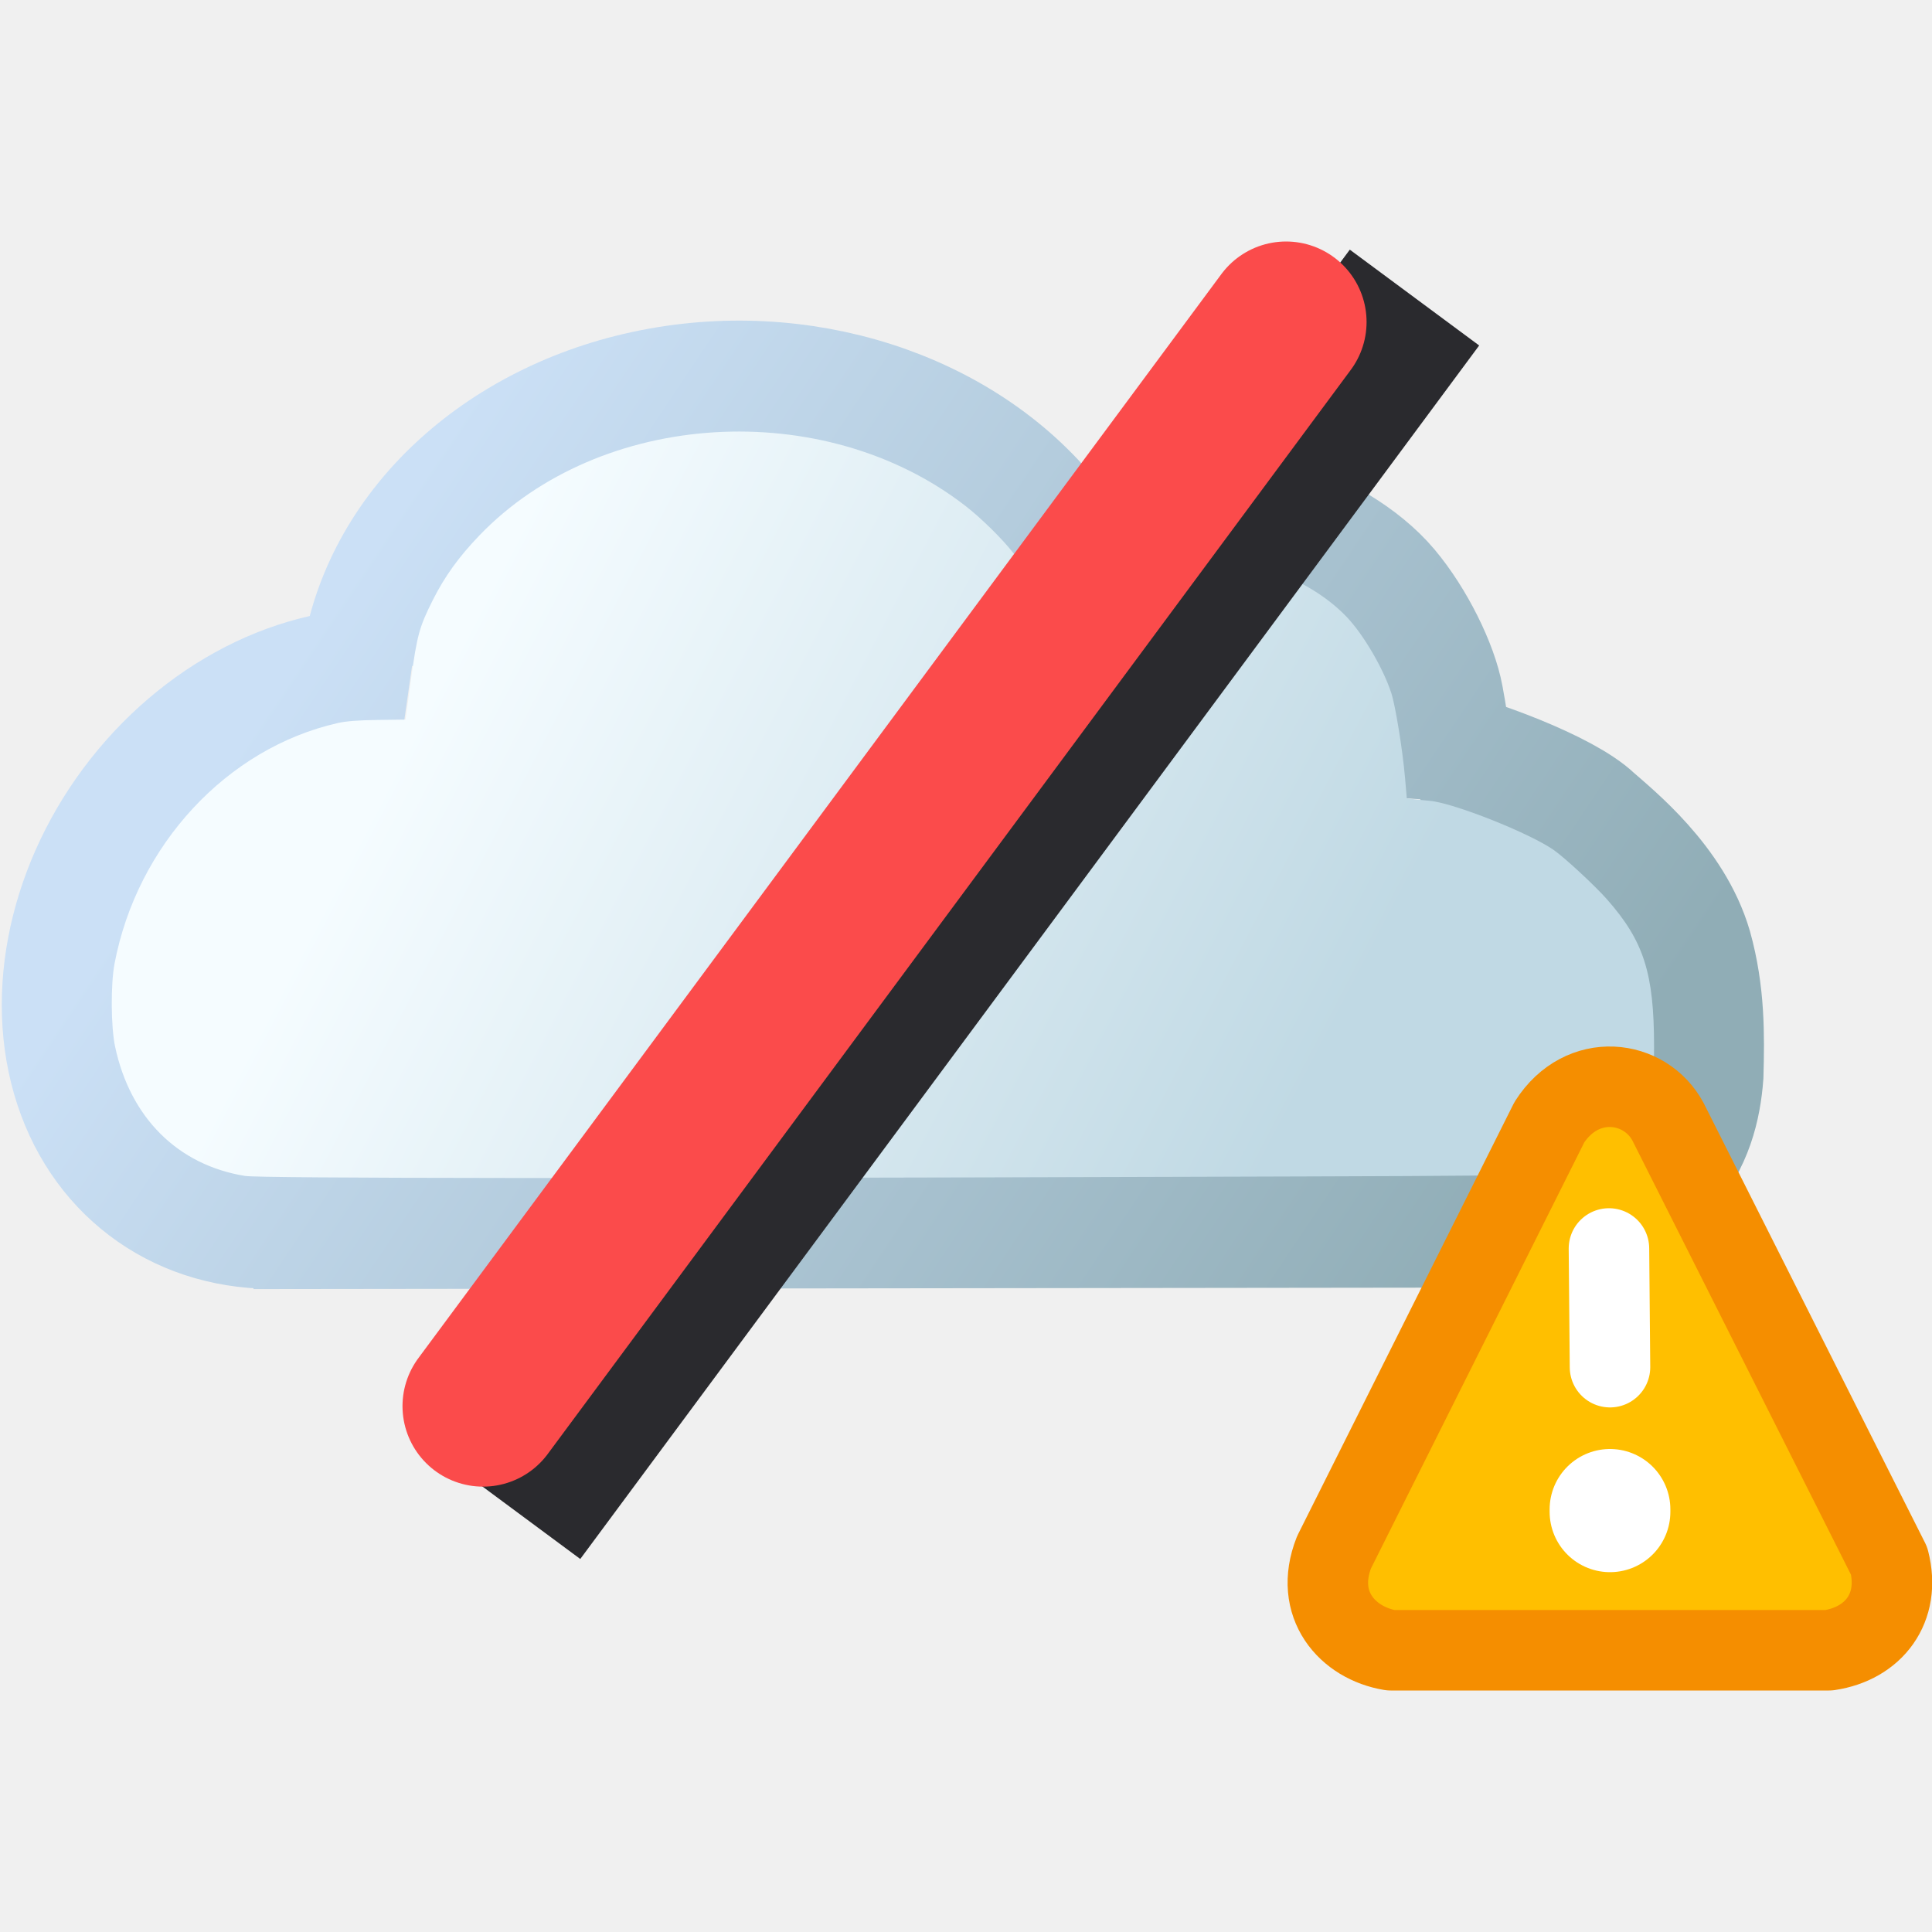
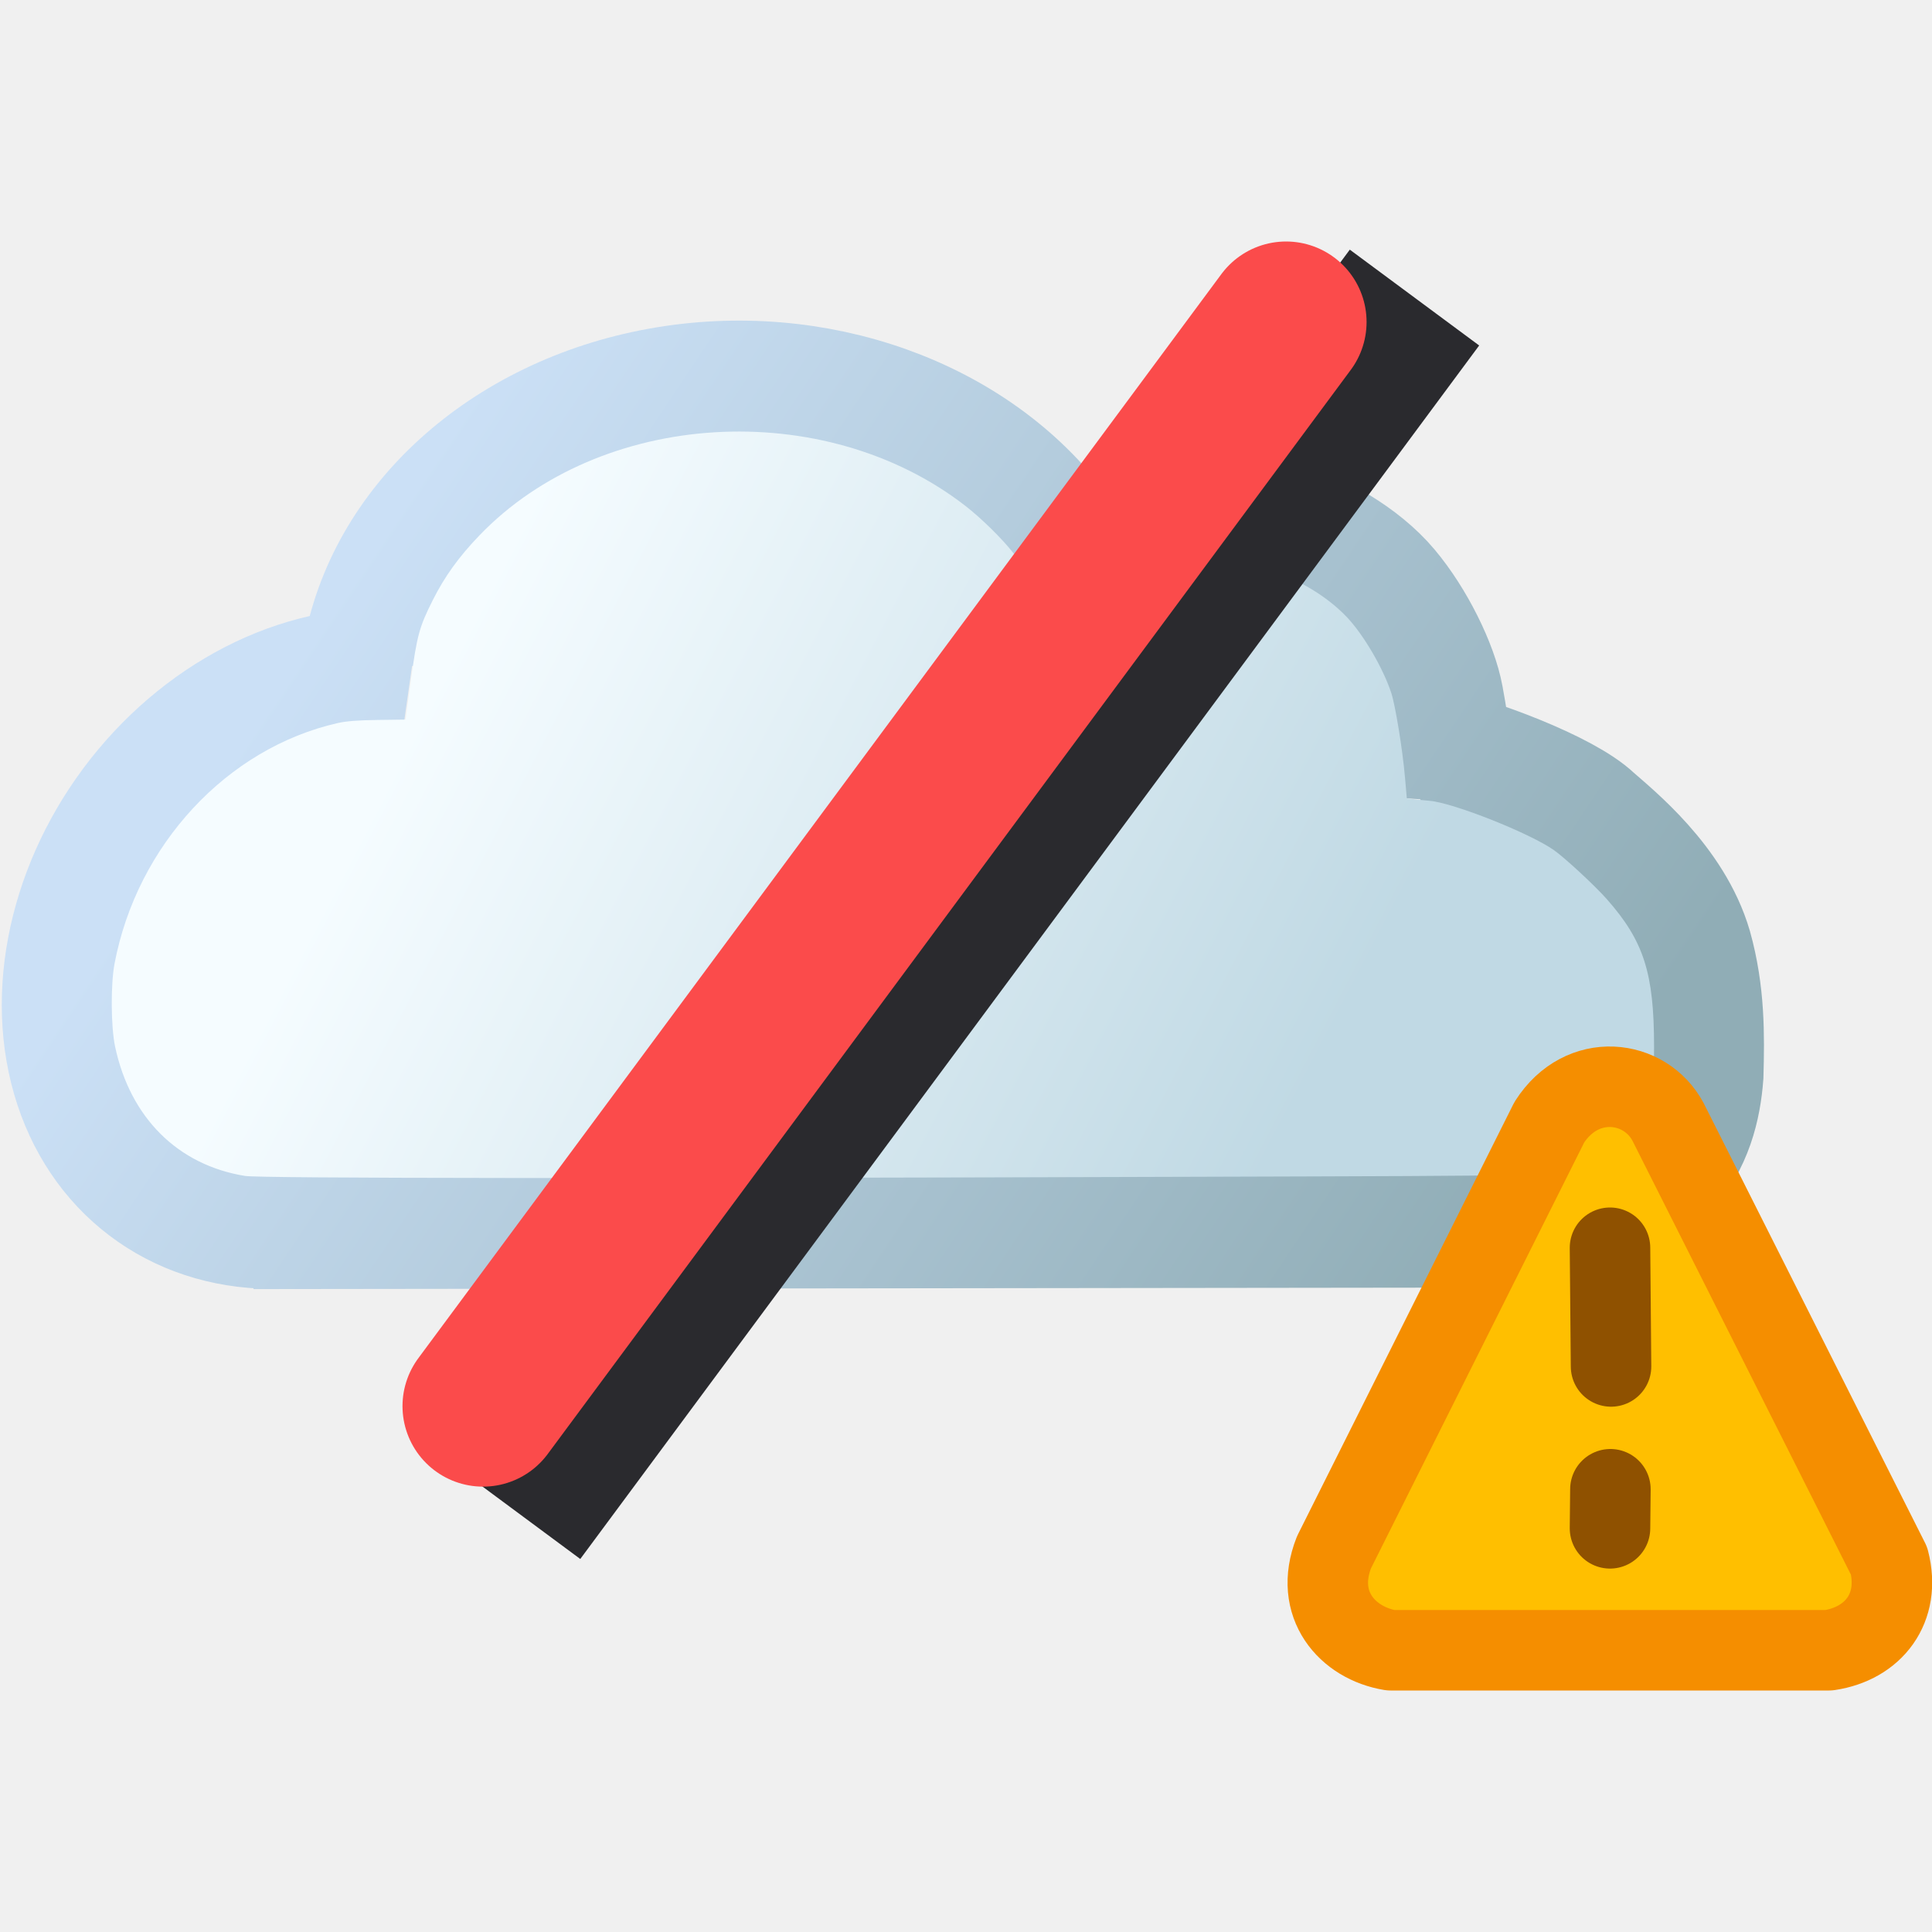
<svg xmlns="http://www.w3.org/2000/svg" width="48" height="48" version="1.1" viewBox="0 0 48 48">
  <defs>
    <linearGradient id="linearGradient6099" x1="72.261" x2="117.2" y1="89.276" y2="120.21" gradientTransform="matrix(.59872 0 0 .61632 -33.119 -42.925)" gradientUnits="userSpaceOnUse">
      <stop stop-color="#cbe0f6" offset="0" />
      <stop stop-color="#90adb6" offset="1" />
    </linearGradient>
    <linearGradient id="linearGradient6101" x1="76.825" x2="111.76" y1="90.711" y2="109.46" gradientTransform="matrix(.59872 0 0 .61632 -33.119 -42.925)" gradientUnits="userSpaceOnUse">
      <stop stop-color="#f5fcff" offset="0" />
      <stop stop-color="#c0d9e4" offset="1" />
    </linearGradient>
  </defs>
  <path d="m25.256 13.507s2.126-0.622 3.784-0.763c0.894-0.076 2.112-0.014 2.82 0.204 0.864 0.266 1.964 0.871 2.636 1.673 0.65 0.774 1.215 1.921 1.357 2.695 0.345 1.878 0.292 2.605 0.292 2.605m-0.587-1.341c1.081 0.227 3.332 1.064 4.035 1.738 0.48 0.425 1.97 1.607 2.441 3.227 0.316 1.131 0.306 2.171 0.279 3.172-0.118 1.57-0.841 3.564-4.611 3.769m-31.406 0.041 31.849-0.039m-31.404 0.034a6.006 7.43 36.683 0 1-4.951-3.76 6.006 7.43 36.683 0 1 1.804-7.184 6.006 7.43 36.683 0 1 6.626-2.91m-1.215-0.328a7.938 9.405 89.309 0 1 7.373-6.696 7.938 9.405 89.309 0 1 9.938 3.553" fill="none" stroke="url(#linearGradient6099)" stroke-width="3" />
  <path d="m6.089 29.216c-1.672-0.27-2.855-1.448-3.23-3.215-0.104-0.491-0.111-1.546-0.013-2.061 0.558-2.945 2.793-5.353 5.545-5.976 0.213-0.048 0.498-0.07 0.992-0.077l0.692-0.009 0.136-0.994c0.151-1.106 0.207-1.308 0.543-1.977 0.295-0.587 0.645-1.072 1.155-1.603 3.002-3.127 8.557-3.465 12.077-0.735 0.39 0.303 0.912 0.815 1.181 1.16 0.186 0.238 0.225 0.32 0.306 0.632 0.083 0.322 0.1 0.356 0.168 0.335 0.736-0.221 2.328-0.56 3.087-0.658 0.684-0.088 2.027-0.061 2.527 0.052 0.809 0.183 1.665 0.666 2.216 1.251 0.412 0.438 0.896 1.267 1.096 1.879 0.102 0.313 0.28 1.41 0.339 2.087l0.046 0.528 0.154 0.019c0.085 0.011 0.271 0.029 0.415 0.042 0.595 0.052 2.492 0.806 3.087 1.226 0.277 0.196 1.017 0.882 1.313 1.217 0.919 1.041 1.173 1.835 1.174 3.662 3.72e-4 0.686-0.013 0.927-0.064 1.154-0.21 0.934-0.811 1.531-1.843 1.829-0.833 0.241-0.149 0.223-9.579 0.253-14.49 0.047-23.147 0.039-23.519-0.021z" fill="url(#linearGradient6101)" stroke-width="0" />
-   <g transform="translate(-4.9095e-5 -6)" stroke-linejoin="round">
-     <path d="m45.438 47h-10.887c-1.074-0.178-1.919-1.134-1.408-2.432l5.35-10.686c0.814-1.273 2.383-1.072 2.95-0.009l5.492 10.909c0.299 1.17-0.387 2.053-1.496 2.218z" fill="#ffbf00" stroke="#f58e00" stroke-width="2" />
-     <path d="m39.974 37.018 0.026 2.949" fill="none" stroke="#fff" stroke-linecap="round" stroke-width="2" />
-     <path d="m40 43.5v0.06" fill="none" stroke="#fff" stroke-linecap="round" stroke-width="3" />
+   <path d="m45.437 41h-10.887c-1.074-0.178-1.919-1.134-1.408-2.432l5.35-10.686c0.814-1.273 2.383-1.072 2.95-0.009l5.492 10.909c0.299 1.17-0.387 2.053-1.496 2.218z" fill="#ffbf00" stroke="#f58e00" stroke-linejoin="round" stroke-width="2" />
+   <g fill="none">
+     <path d="m14 35.935 19.952-26.935" stroke="#2a2a2e" stroke-linecap="square" stroke-width="4" />
+     <g stroke-linecap="round">
+       <path d="m12 34.935 19.952-26.935" stroke="#fb4b4b" stroke-width="4" />
+       <path d="m40 31 0.026 2.949" stroke="#8f5100" stroke-linejoin="round" stroke-width="2" />
+       <path d="m40.01 37-0.01 0.971" stroke="#8f5100" stroke-linejoin="round" stroke-width="2" />
+     </g>
  </g>
-   <path d="m14 35.935 19.952-26.935" fill="none" stroke="#2a2a2e" stroke-linecap="square" stroke-width="4" />
-   <path d="m12 34.935 19.952-26.935" fill="none" stroke="#fb4b4b" stroke-linecap="round" stroke-width="4" />
</svg>
